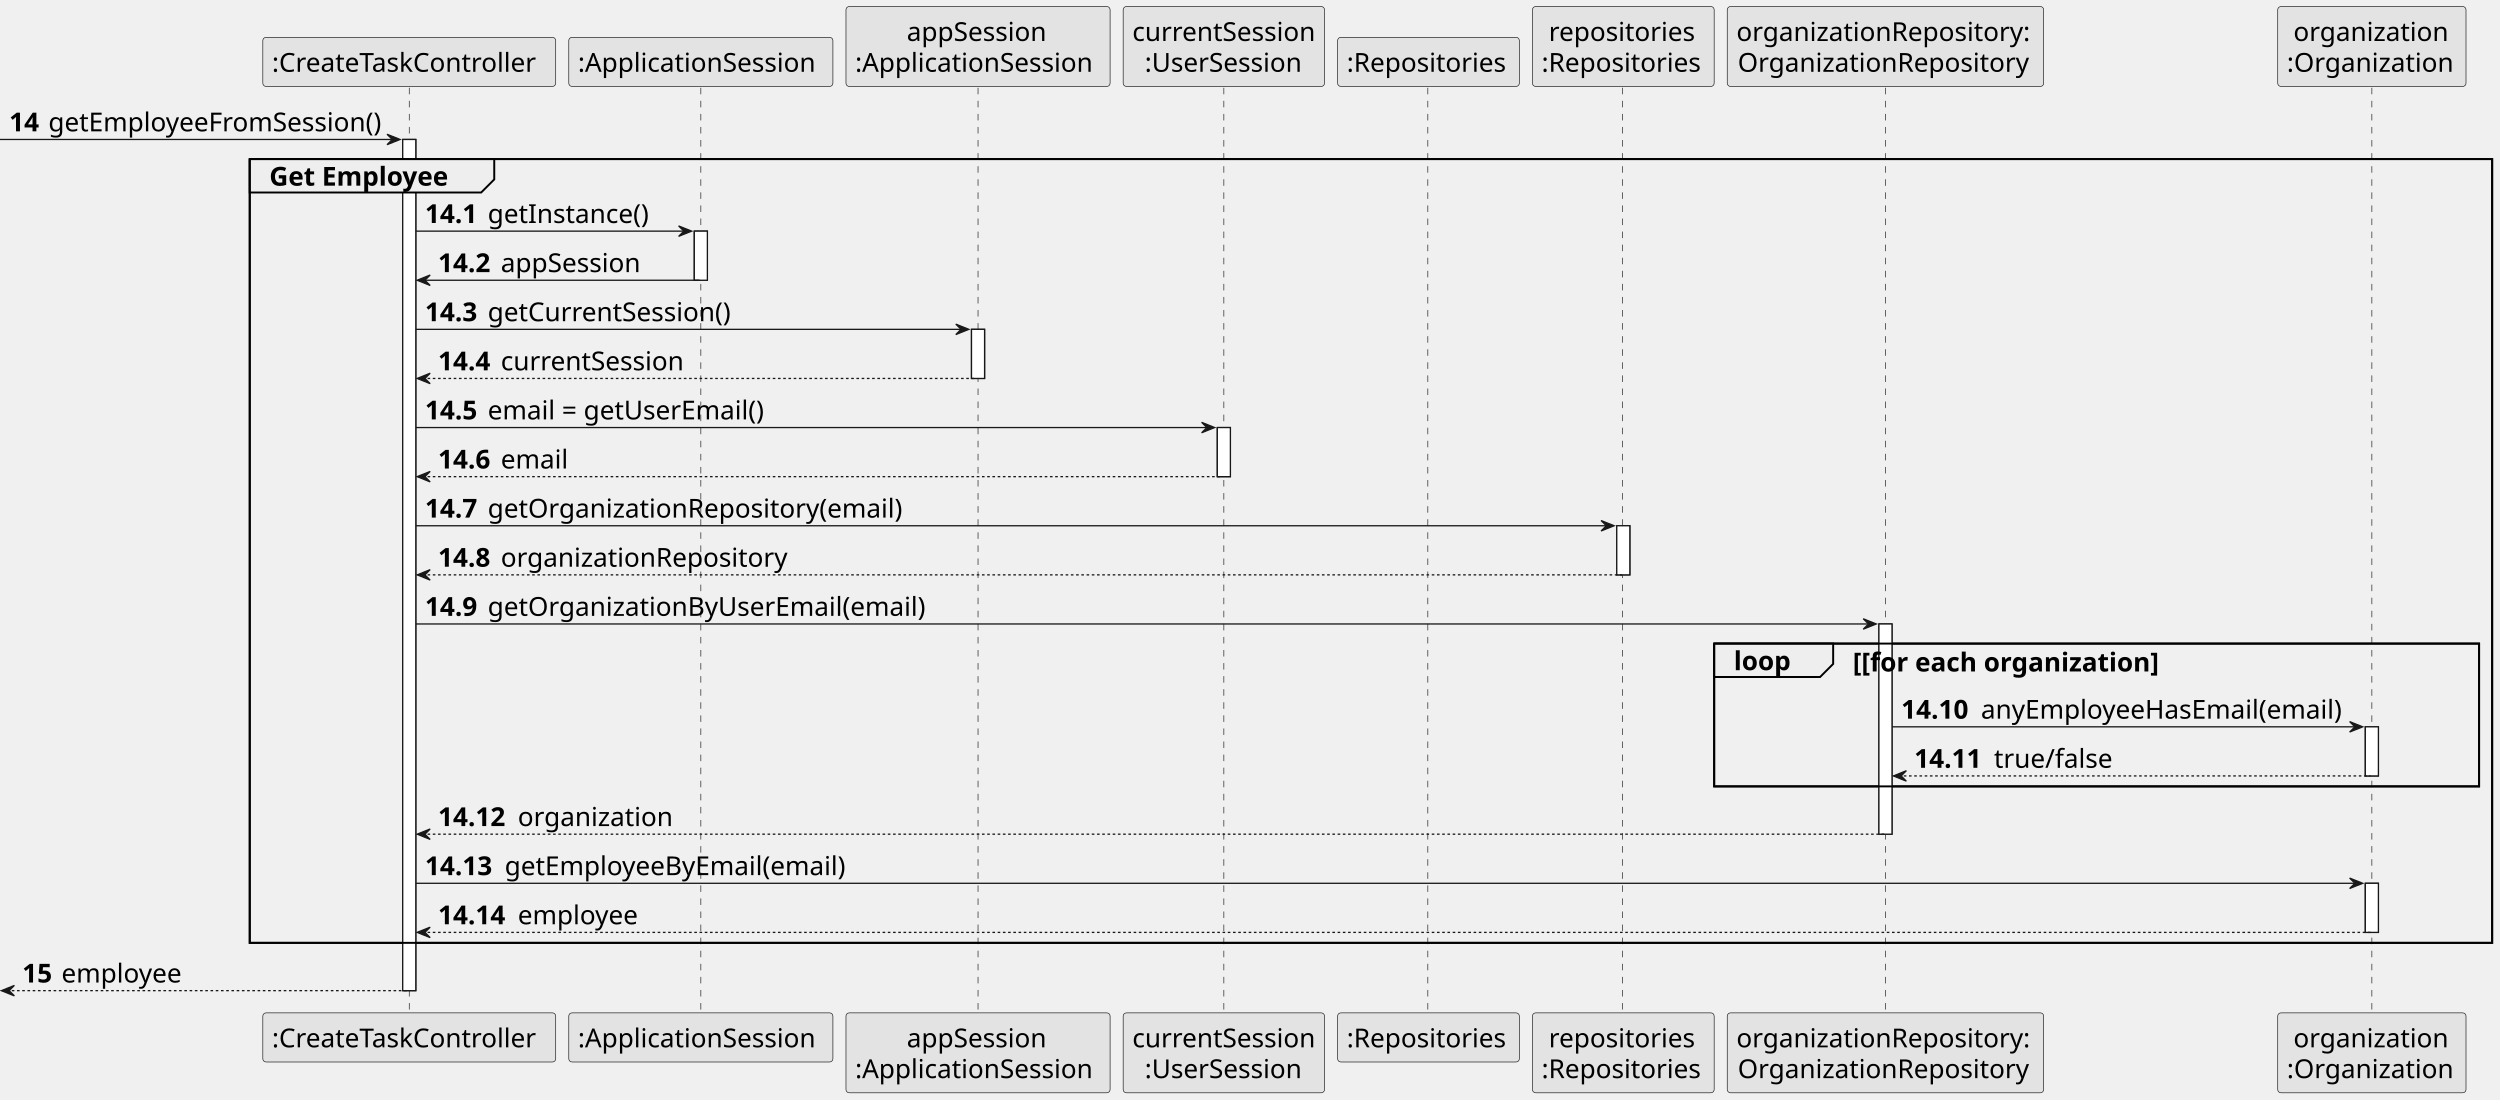
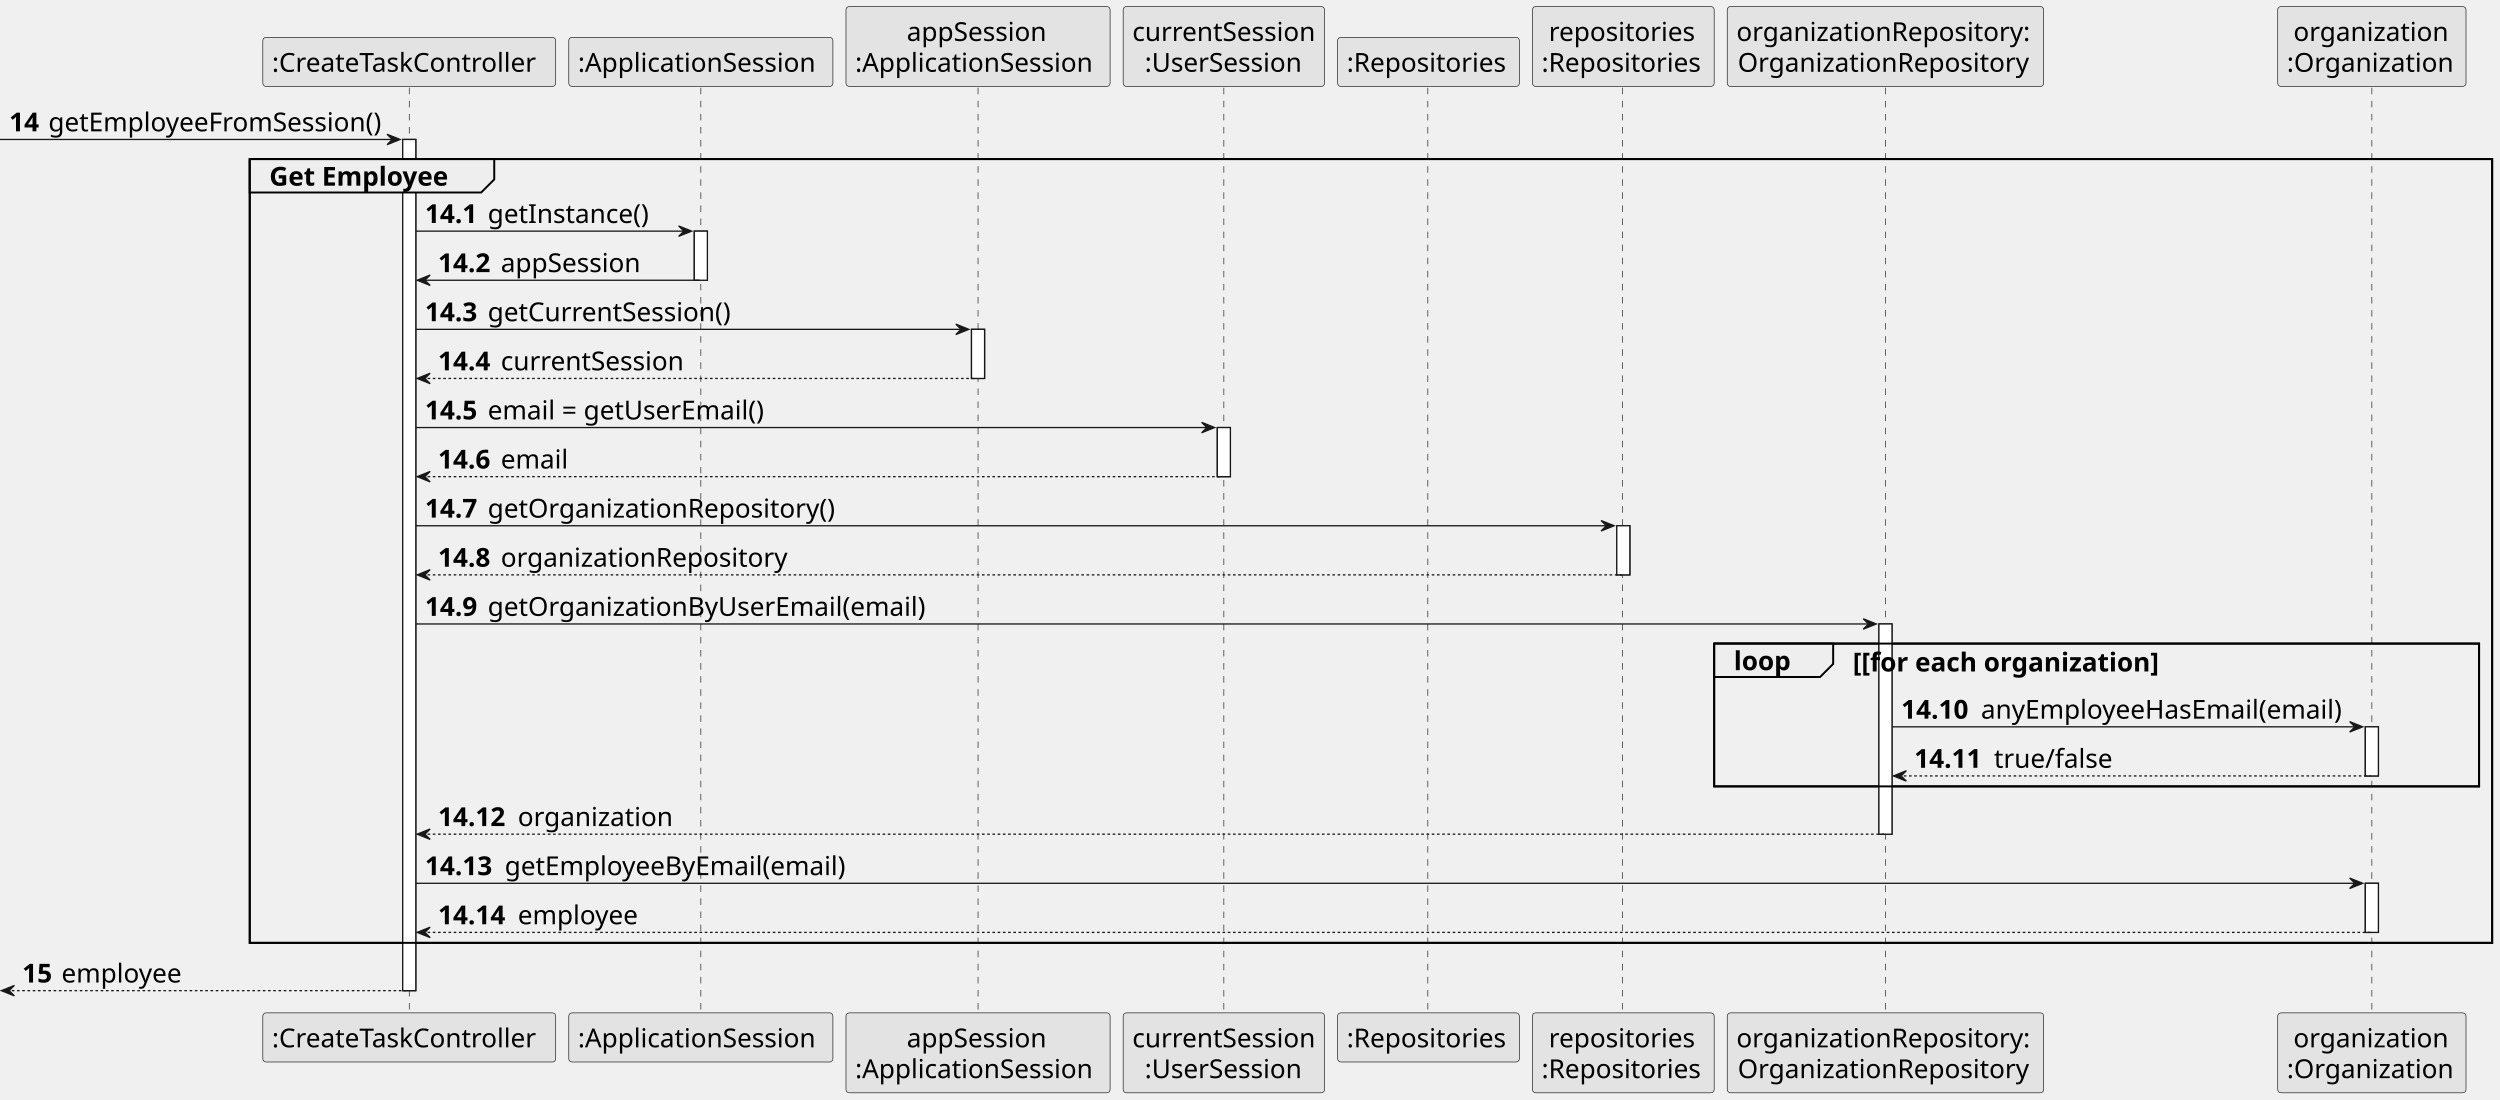
<svg xmlns="http://www.w3.org/2000/svg" contentStyleType="text/css" height="841px" preserveAspectRatio="none" style="width:1912px;height:841px;background:#FFFFFF;" version="1.1" viewBox="0 0 1912 841" width="1912px" zoomAndPan="magnify">
  <defs />
  <g>
    <rect fill="#FFFFFF" height="650.984" style="stroke:#181818;stroke-width:1.0;" width="10" x="308" y="106.664" />
    <rect fill="#FFFFFF" height="37.555" style="stroke:#181818;stroke-width:1.0;" width="10" x="531" y="176.773" />
    <rect fill="#FFFFFF" height="37.555" style="stroke:#181818;stroke-width:1.0;" width="10" x="743" y="251.883" />
    <rect fill="#FFFFFF" height="37.555" style="stroke:#181818;stroke-width:1.0;" width="10" x="931" y="326.992" />
    <rect fill="#FFFFFF" height="37.555" style="stroke:#181818;stroke-width:1.0;" width="10" x="1236.5" y="402.102" />
    <rect fill="#FFFFFF" height="160.773" style="stroke:#181818;stroke-width:1.0;" width="10" x="1437" y="477.211" />
    <rect fill="#FFFFFF" height="37.555" style="stroke:#181818;stroke-width:1.0;" width="10" x="1809" y="555.875" />
    <rect fill="#FFFFFF" height="37.555" style="stroke:#181818;stroke-width:1.0;" width="10" x="1809" y="675.539" />
    <rect fill="none" height="599.43" style="stroke:#000000;stroke-width:1.5;" width="1715" x="191" y="121.664" />
    <rect fill="none" height="109.219" style="stroke:#000000;stroke-width:1.5;" width="585" x="1311" y="492.211" />
    <line style="stroke:#181818;stroke-width:0.5;stroke-dasharray:5.0,5.0;" x1="313" x2="313" y1="67.109" y2="775.648" />
    <line style="stroke:#181818;stroke-width:0.5;stroke-dasharray:5.0,5.0;" x1="536" x2="536" y1="67.109" y2="775.648" />
    <line style="stroke:#181818;stroke-width:0.5;stroke-dasharray:5.0,5.0;" x1="748" x2="748" y1="67.109" y2="775.648" />
    <line style="stroke:#181818;stroke-width:0.5;stroke-dasharray:5.0,5.0;" x1="936" x2="936" y1="67.109" y2="775.648" />
    <line style="stroke:#181818;stroke-width:0.5;stroke-dasharray:5.0,5.0;" x1="1092" x2="1092" y1="67.109" y2="775.648" />
    <line style="stroke:#181818;stroke-width:0.5;stroke-dasharray:5.0,5.0;" x1="1241" x2="1241" y1="67.109" y2="775.648" />
    <line style="stroke:#181818;stroke-width:0.5;stroke-dasharray:5.0,5.0;" x1="1442" x2="1442" y1="67.109" y2="775.648" />
    <line style="stroke:#181818;stroke-width:0.5;stroke-dasharray:5.0,5.0;" x1="1814" x2="1814" y1="67.109" y2="775.648" />
    <rect fill="#E3E3E3" height="37.555" rx="2.5" ry="2.5" style="stroke:#181818;stroke-width:0.5;" width="224" x="201" y="28.555" />
    <text fill="#000000" font-family="sans-serif" font-size="20" lengthAdjust="spacing" textLength="210" x="208" y="54.891">:CreateTaskController</text>
    <rect fill="#E3E3E3" height="37.555" rx="2.5" ry="2.5" style="stroke:#181818;stroke-width:0.5;" width="224" x="201" y="774.648" />
    <text fill="#000000" font-family="sans-serif" font-size="20" lengthAdjust="spacing" textLength="210" x="208" y="800.984">:CreateTaskController</text>
    <rect fill="#E3E3E3" height="37.555" rx="2.5" ry="2.5" style="stroke:#181818;stroke-width:0.5;" width="202" x="435" y="28.555" />
    <text fill="#000000" font-family="sans-serif" font-size="20" lengthAdjust="spacing" textLength="188" x="442" y="54.891">:ApplicationSession</text>
    <rect fill="#E3E3E3" height="37.555" rx="2.5" ry="2.5" style="stroke:#181818;stroke-width:0.5;" width="202" x="435" y="774.648" />
    <text fill="#000000" font-family="sans-serif" font-size="20" lengthAdjust="spacing" textLength="188" x="442" y="800.984">:ApplicationSession</text>
    <rect fill="#E3E3E3" height="61.109" rx="2.5" ry="2.5" style="stroke:#181818;stroke-width:0.5;" width="202" x="647" y="5" />
    <text fill="#000000" font-family="sans-serif" font-size="20" lengthAdjust="spacing" textLength="109" x="693.5" y="31.336">appSession</text>
    <text fill="#000000" font-family="sans-serif" font-size="20" lengthAdjust="spacing" textLength="188" x="654" y="54.891">:ApplicationSession</text>
    <rect fill="#E3E3E3" height="61.109" rx="2.5" ry="2.5" style="stroke:#181818;stroke-width:0.5;" width="202" x="647" y="774.648" />
    <text fill="#000000" font-family="sans-serif" font-size="20" lengthAdjust="spacing" textLength="109" x="693.5" y="800.984">appSession</text>
    <text fill="#000000" font-family="sans-serif" font-size="20" lengthAdjust="spacing" textLength="188" x="654" y="824.539">:ApplicationSession</text>
    <rect fill="#E3E3E3" height="61.109" rx="2.5" ry="2.5" style="stroke:#181818;stroke-width:0.5;" width="154" x="859" y="5" />
    <text fill="#000000" font-family="sans-serif" font-size="20" lengthAdjust="spacing" textLength="140" x="866" y="31.336">currentSession</text>
    <text fill="#000000" font-family="sans-serif" font-size="20" lengthAdjust="spacing" textLength="121" x="875.5" y="54.891">:UserSession</text>
    <rect fill="#E3E3E3" height="61.109" rx="2.5" ry="2.5" style="stroke:#181818;stroke-width:0.5;" width="154" x="859" y="774.648" />
    <text fill="#000000" font-family="sans-serif" font-size="20" lengthAdjust="spacing" textLength="140" x="866" y="800.984">currentSession</text>
    <text fill="#000000" font-family="sans-serif" font-size="20" lengthAdjust="spacing" textLength="121" x="875.5" y="824.539">:UserSession</text>
    <rect fill="#E3E3E3" height="37.555" rx="2.5" ry="2.5" style="stroke:#181818;stroke-width:0.5;" width="139" x="1023" y="28.555" />
    <text fill="#000000" font-family="sans-serif" font-size="20" lengthAdjust="spacing" textLength="125" x="1030" y="54.891">:Repositories</text>
    <rect fill="#E3E3E3" height="37.555" rx="2.5" ry="2.5" style="stroke:#181818;stroke-width:0.5;" width="139" x="1023" y="774.648" />
    <text fill="#000000" font-family="sans-serif" font-size="20" lengthAdjust="spacing" textLength="125" x="1030" y="800.984">:Repositories</text>
    <rect fill="#E3E3E3" height="61.109" rx="2.5" ry="2.5" style="stroke:#181818;stroke-width:0.5;" width="139" x="1172" y="5" />
    <text fill="#000000" font-family="sans-serif" font-size="20" lengthAdjust="spacing" textLength="114" x="1184.5" y="31.336">repositories</text>
    <text fill="#000000" font-family="sans-serif" font-size="20" lengthAdjust="spacing" textLength="125" x="1179" y="54.891">:Repositories</text>
    <rect fill="#E3E3E3" height="61.109" rx="2.5" ry="2.5" style="stroke:#181818;stroke-width:0.5;" width="139" x="1172" y="774.648" />
    <text fill="#000000" font-family="sans-serif" font-size="20" lengthAdjust="spacing" textLength="114" x="1184.5" y="800.984">repositories</text>
    <text fill="#000000" font-family="sans-serif" font-size="20" lengthAdjust="spacing" textLength="125" x="1179" y="824.539">:Repositories</text>
    <rect fill="#E3E3E3" height="61.109" rx="2.5" ry="2.5" style="stroke:#181818;stroke-width:0.5;" width="242" x="1321" y="5" />
    <text fill="#000000" font-family="sans-serif" font-size="20" lengthAdjust="spacing" textLength="228" x="1328" y="31.336">organizationRepository:</text>
    <text fill="#000000" font-family="sans-serif" font-size="20" lengthAdjust="spacing" textLength="226" x="1329" y="54.891">OrganizationRepository</text>
    <rect fill="#E3E3E3" height="61.109" rx="2.5" ry="2.5" style="stroke:#181818;stroke-width:0.5;" width="242" x="1321" y="774.648" />
    <text fill="#000000" font-family="sans-serif" font-size="20" lengthAdjust="spacing" textLength="228" x="1328" y="800.984">organizationRepository:</text>
    <text fill="#000000" font-family="sans-serif" font-size="20" lengthAdjust="spacing" textLength="226" x="1329" y="824.539">OrganizationRepository</text>
    <rect fill="#E3E3E3" height="61.109" rx="2.5" ry="2.5" style="stroke:#181818;stroke-width:0.5;" width="144" x="1742" y="5" />
    <text fill="#000000" font-family="sans-serif" font-size="20" lengthAdjust="spacing" textLength="120" x="1754" y="31.336">organization</text>
    <text fill="#000000" font-family="sans-serif" font-size="20" lengthAdjust="spacing" textLength="130" x="1749" y="54.891">:Organization</text>
    <rect fill="#E3E3E3" height="61.109" rx="2.5" ry="2.5" style="stroke:#181818;stroke-width:0.5;" width="144" x="1742" y="774.648" />
    <text fill="#000000" font-family="sans-serif" font-size="20" lengthAdjust="spacing" textLength="120" x="1754" y="800.984">organization</text>
    <text fill="#000000" font-family="sans-serif" font-size="20" lengthAdjust="spacing" textLength="130" x="1749" y="824.539">:Organization</text>
    <rect fill="#FFFFFF" height="650.984" style="stroke:#181818;stroke-width:1.0;" width="10" x="308" y="106.664" />
    <rect fill="#FFFFFF" height="37.555" style="stroke:#181818;stroke-width:1.0;" width="10" x="531" y="176.773" />
    <rect fill="#FFFFFF" height="37.555" style="stroke:#181818;stroke-width:1.0;" width="10" x="743" y="251.883" />
    <rect fill="#FFFFFF" height="37.555" style="stroke:#181818;stroke-width:1.0;" width="10" x="931" y="326.992" />
    <rect fill="#FFFFFF" height="37.555" style="stroke:#181818;stroke-width:1.0;" width="10" x="1236.5" y="402.102" />
    <rect fill="#FFFFFF" height="160.773" style="stroke:#181818;stroke-width:1.0;" width="10" x="1437" y="477.211" />
    <rect fill="#FFFFFF" height="37.555" style="stroke:#181818;stroke-width:1.0;" width="10" x="1809" y="555.875" />
    <rect fill="#FFFFFF" height="37.555" style="stroke:#181818;stroke-width:1.0;" width="10" x="1809" y="675.539" />
    <polygon fill="#181818" points="296,102.664,306,106.664,296,110.664,300,106.664" style="stroke:#181818;stroke-width:1.0;" />
    <line style="stroke:#181818;stroke-width:1.0;" x1="0" x2="302" y1="106.664" y2="106.664" />
    <text fill="#000000" font-family="sans-serif" font-size="20" font-weight="bold" lengthAdjust="spacing" textLength="26" x="7" y="100.445">14</text>
    <text fill="#000000" font-family="sans-serif" font-size="20" lengthAdjust="spacing" textLength="259" x="37" y="100.445">getEmployeeFromSession()</text>
    <path d="M191,121.664 L378,121.664 L378,137.219 L368,147.219 L191,147.219 L191,121.664 " fill="#EEEEEE" style="stroke:#000000;stroke-width:1.5;" />
    <rect fill="none" height="599.43" style="stroke:#000000;stroke-width:1.5;" width="1715" x="191" y="121.664" />
    <text fill="#000000" font-family="sans-serif" font-size="20" font-weight="bold" lengthAdjust="spacing" textLength="142" x="206" y="142">Get Employee</text>
    <polygon fill="#181818" points="519,172.773,529,176.773,519,180.773,523,176.773" style="stroke:#181818;stroke-width:1.0;" />
    <line style="stroke:#181818;stroke-width:1.0;" x1="318" x2="525" y1="176.773" y2="176.773" />
    <text fill="#000000" font-family="sans-serif" font-size="20" font-weight="bold" lengthAdjust="spacing" textLength="44" x="325" y="170.555">14.1</text>
    <text fill="#000000" font-family="sans-serif" font-size="20" lengthAdjust="spacing" textLength="123" x="373" y="170.555">getInstance()</text>
    <polygon fill="#181818" points="329,210.328,319,214.328,329,218.328,325,214.328" style="stroke:#181818;stroke-width:1.0;" />
    <line style="stroke:#181818;stroke-width:1.0;" x1="323" x2="535" y1="214.328" y2="214.328" />
    <text fill="#000000" font-family="sans-serif" font-size="20" font-weight="bold" lengthAdjust="spacing" textLength="44" x="335" y="208.109">14.2</text>
    <text fill="#000000" font-family="sans-serif" font-size="20" lengthAdjust="spacing" textLength="109" x="383" y="208.109">appSession</text>
    <polygon fill="#181818" points="731,247.883,741,251.883,731,255.883,735,251.883" style="stroke:#181818;stroke-width:1.0;" />
    <line style="stroke:#181818;stroke-width:1.0;" x1="318" x2="737" y1="251.883" y2="251.883" />
    <text fill="#000000" font-family="sans-serif" font-size="20" font-weight="bold" lengthAdjust="spacing" textLength="44" x="325" y="245.664">14.3</text>
    <text fill="#000000" font-family="sans-serif" font-size="20" lengthAdjust="spacing" textLength="188" x="373" y="245.664">getCurrentSession()</text>
    <polygon fill="#181818" points="329,285.438,319,289.438,329,293.438,325,289.438" style="stroke:#181818;stroke-width:1.0;" />
    <line style="stroke:#181818;stroke-width:1.0;stroke-dasharray:2.0,2.0;" x1="323" x2="747" y1="289.438" y2="289.438" />
    <text fill="#000000" font-family="sans-serif" font-size="20" font-weight="bold" lengthAdjust="spacing" textLength="44" x="335" y="283.219">14.4</text>
    <text fill="#000000" font-family="sans-serif" font-size="20" lengthAdjust="spacing" textLength="140" x="383" y="283.219">currentSession</text>
    <polygon fill="#181818" points="919,322.992,929,326.992,919,330.992,923,326.992" style="stroke:#181818;stroke-width:1.0;" />
    <line style="stroke:#181818;stroke-width:1.0;" x1="318" x2="925" y1="326.992" y2="326.992" />
    <text fill="#000000" font-family="sans-serif" font-size="20" font-weight="bold" lengthAdjust="spacing" textLength="44" x="325" y="320.773">14.5</text>
    <text fill="#000000" font-family="sans-serif" font-size="20" lengthAdjust="spacing" textLength="221" x="373" y="320.773">email = getUserEmail()</text>
    <polygon fill="#181818" points="329,360.547,319,364.547,329,368.547,325,364.547" style="stroke:#181818;stroke-width:1.0;" />
    <line style="stroke:#181818;stroke-width:1.0;stroke-dasharray:2.0,2.0;" x1="323" x2="935" y1="364.547" y2="364.547" />
    <text fill="#000000" font-family="sans-serif" font-size="20" font-weight="bold" lengthAdjust="spacing" textLength="44" x="335" y="358.328">14.6</text>
    <text fill="#000000" font-family="sans-serif" font-size="20" lengthAdjust="spacing" textLength="53" x="383" y="358.328">email</text>
    <polygon fill="#181818" points="1224.5,398.102,1234.5,402.102,1224.5,406.102,1228.5,402.102" style="stroke:#181818;stroke-width:1.0;" />
    <line style="stroke:#181818;stroke-width:1.0;" x1="318" x2="1230.5" y1="402.102" y2="402.102" />
    <text fill="#000000" font-family="sans-serif" font-size="20" font-weight="bold" lengthAdjust="spacing" textLength="44" x="325" y="395.883">14.7</text>
-     <text fill="#000000" font-family="sans-serif" font-size="20" lengthAdjust="spacing" textLength="323" x="373" y="395.883">getOrganizationRepository(email)</text>
+     <text fill="#000000" font-family="sans-serif" font-size="20" lengthAdjust="spacing" textLength="270" x="373" y="395.883">getOrganizationRepository()</text>
    <polygon fill="#181818" points="329,435.656,319,439.656,329,443.656,325,439.656" style="stroke:#181818;stroke-width:1.0;" />
    <line style="stroke:#181818;stroke-width:1.0;stroke-dasharray:2.0,2.0;" x1="323" x2="1240.5" y1="439.656" y2="439.656" />
    <text fill="#000000" font-family="sans-serif" font-size="20" font-weight="bold" lengthAdjust="spacing" textLength="44" x="335" y="433.438">14.8</text>
    <text fill="#000000" font-family="sans-serif" font-size="20" lengthAdjust="spacing" textLength="222" x="383" y="433.438">organizationRepository</text>
    <polygon fill="#181818" points="1425,473.211,1435,477.211,1425,481.211,1429,477.211" style="stroke:#181818;stroke-width:1.0;" />
    <line style="stroke:#181818;stroke-width:1.0;" x1="318" x2="1431" y1="477.211" y2="477.211" />
    <text fill="#000000" font-family="sans-serif" font-size="20" font-weight="bold" lengthAdjust="spacing" textLength="44" x="325" y="470.992">14.9</text>
    <text fill="#000000" font-family="sans-serif" font-size="20" lengthAdjust="spacing" textLength="339" x="373" y="470.992">getOrganizationByUserEmail(email)</text>
    <path d="M1311,492.211 L1402,492.211 L1402,507.766 L1392,517.766 L1311,517.766 L1311,492.211 " fill="#EEEEEE" style="stroke:#000000;stroke-width:1.5;" />
    <rect fill="none" height="109.219" style="stroke:#000000;stroke-width:1.5;" width="585" x="1311" y="492.211" />
    <text fill="#000000" font-family="sans-serif" font-size="20" font-weight="bold" lengthAdjust="spacing" textLength="46" x="1326" y="512.547">loop</text>
    <text fill="#000000" font-family="sans-serif" font-size="20" font-weight="bold" lengthAdjust="spacing" textLength="245" x="1417" y="513.547">[[for each organization]</text>
    <polygon fill="#181818" points="1797,551.875,1807,555.875,1797,559.875,1801,555.875" style="stroke:#181818;stroke-width:1.0;" />
    <line style="stroke:#181818;stroke-width:1.0;" x1="1447" x2="1803" y1="555.875" y2="555.875" />
    <text fill="#000000" font-family="sans-serif" font-size="20" font-weight="bold" lengthAdjust="spacing" textLength="57" x="1454" y="549.656">14.10</text>
    <text fill="#000000" font-family="sans-serif" font-size="20" lengthAdjust="spacing" textLength="282" x="1515" y="549.656">anyEmployeeHasEmail(email)</text>
    <polygon fill="#181818" points="1458,589.43,1448,593.43,1458,597.43,1454,593.43" style="stroke:#181818;stroke-width:1.0;" />
    <line style="stroke:#181818;stroke-width:1.0;stroke-dasharray:2.0,2.0;" x1="1452" x2="1813" y1="593.43" y2="593.43" />
    <text fill="#000000" font-family="sans-serif" font-size="20" font-weight="bold" lengthAdjust="spacing" textLength="57" x="1464" y="587.211">14.11</text>
    <text fill="#000000" font-family="sans-serif" font-size="20" lengthAdjust="spacing" textLength="93" x="1525" y="587.211">true/false</text>
    <polygon fill="#181818" points="329,633.984,319,637.984,329,641.984,325,637.984" style="stroke:#181818;stroke-width:1.0;" />
    <line style="stroke:#181818;stroke-width:1.0;stroke-dasharray:2.0,2.0;" x1="323" x2="1441" y1="637.984" y2="637.984" />
    <text fill="#000000" font-family="sans-serif" font-size="20" font-weight="bold" lengthAdjust="spacing" textLength="57" x="335" y="631.766">14.12</text>
    <text fill="#000000" font-family="sans-serif" font-size="20" lengthAdjust="spacing" textLength="120" x="396" y="631.766">organization</text>
    <polygon fill="#181818" points="1797,671.539,1807,675.539,1797,679.539,1801,675.539" style="stroke:#181818;stroke-width:1.0;" />
    <line style="stroke:#181818;stroke-width:1.0;" x1="318" x2="1803" y1="675.539" y2="675.539" />
    <text fill="#000000" font-family="sans-serif" font-size="20" font-weight="bold" lengthAdjust="spacing" textLength="57" x="325" y="669.32">14.13</text>
    <text fill="#000000" font-family="sans-serif" font-size="20" lengthAdjust="spacing" textLength="265" x="386" y="669.32">getEmployeeByEmail(email)</text>
    <polygon fill="#181818" points="329,709.094,319,713.094,329,717.094,325,713.094" style="stroke:#181818;stroke-width:1.0;" />
    <line style="stroke:#181818;stroke-width:1.0;stroke-dasharray:2.0,2.0;" x1="323" x2="1813" y1="713.094" y2="713.094" />
    <text fill="#000000" font-family="sans-serif" font-size="20" font-weight="bold" lengthAdjust="spacing" textLength="57" x="335" y="706.875">14.14</text>
    <text fill="#000000" font-family="sans-serif" font-size="20" lengthAdjust="spacing" textLength="93" x="396" y="706.875">employee</text>
    <polygon fill="#181818" points="11,753.648,1,757.648,11,761.648,7,757.648" style="stroke:#181818;stroke-width:1.0;" />
    <line style="stroke:#181818;stroke-width:1.0;stroke-dasharray:2.0,2.0;" x1="5" x2="312" y1="757.648" y2="757.648" />
    <text fill="#000000" font-family="sans-serif" font-size="20" font-weight="bold" lengthAdjust="spacing" textLength="26" x="17" y="751.43">15</text>
    <text fill="#000000" font-family="sans-serif" font-size="20" lengthAdjust="spacing" textLength="93" x="47" y="751.43">employee</text>
  </g>
</svg>
